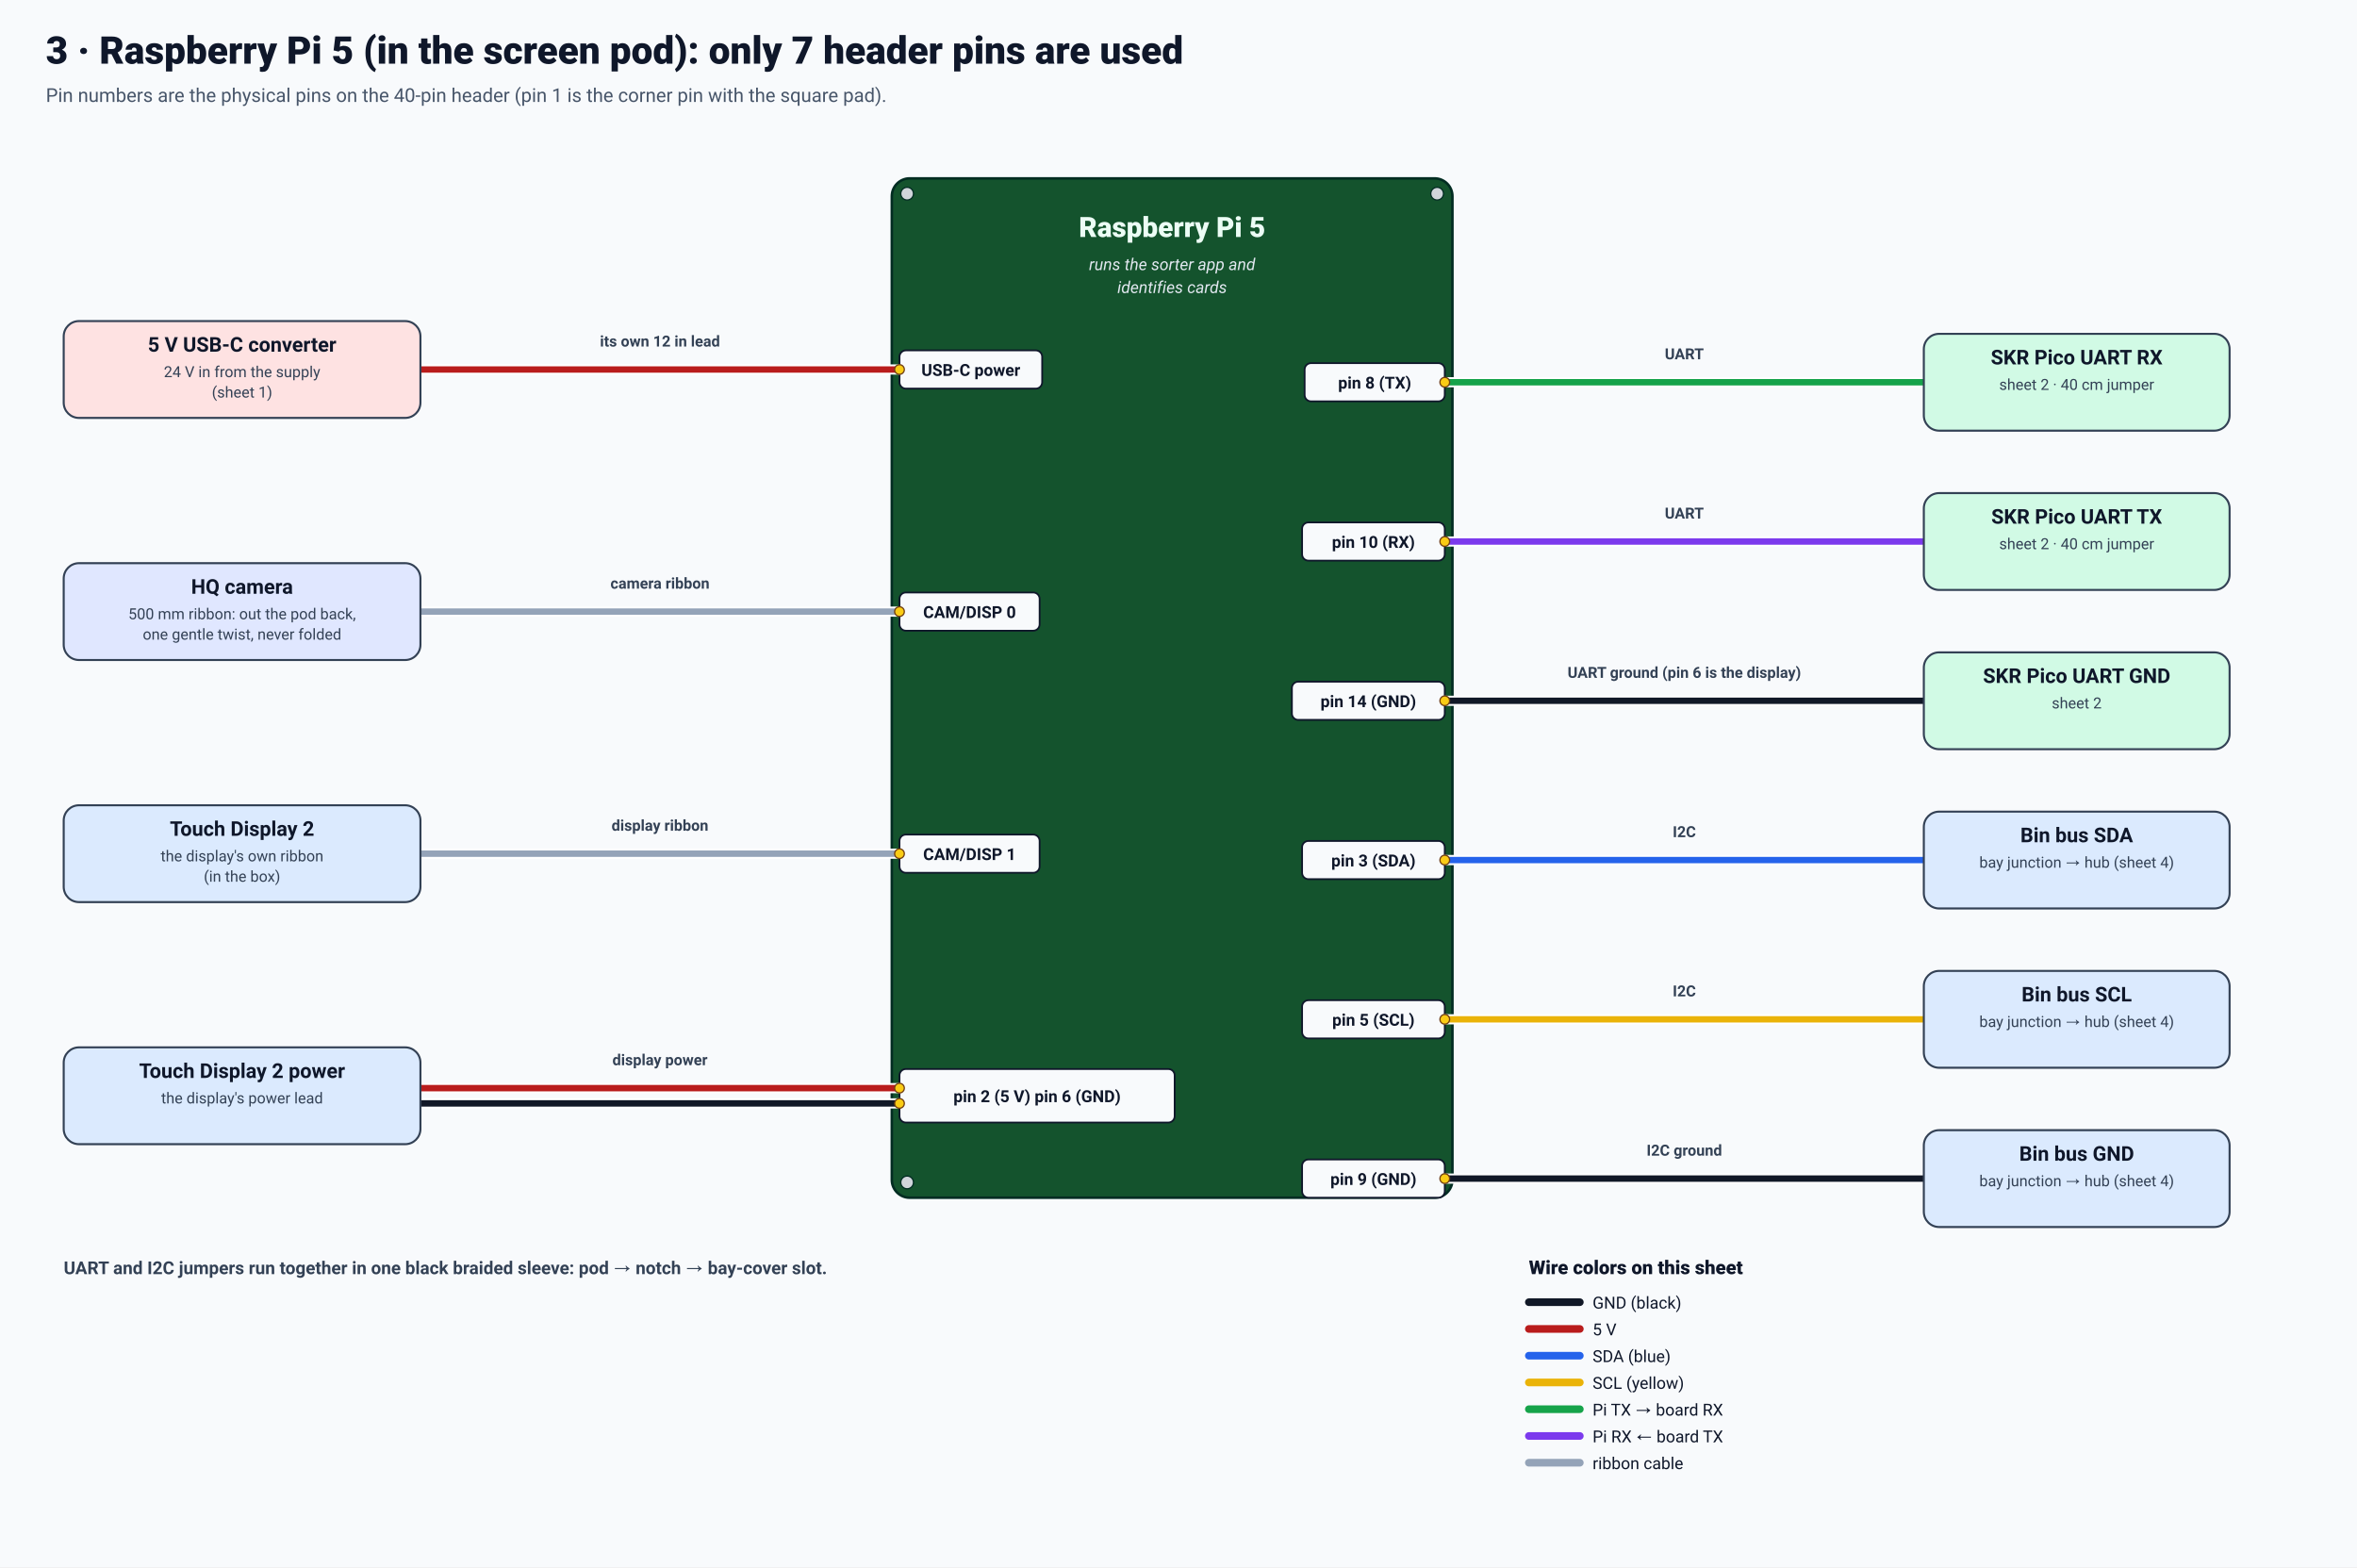
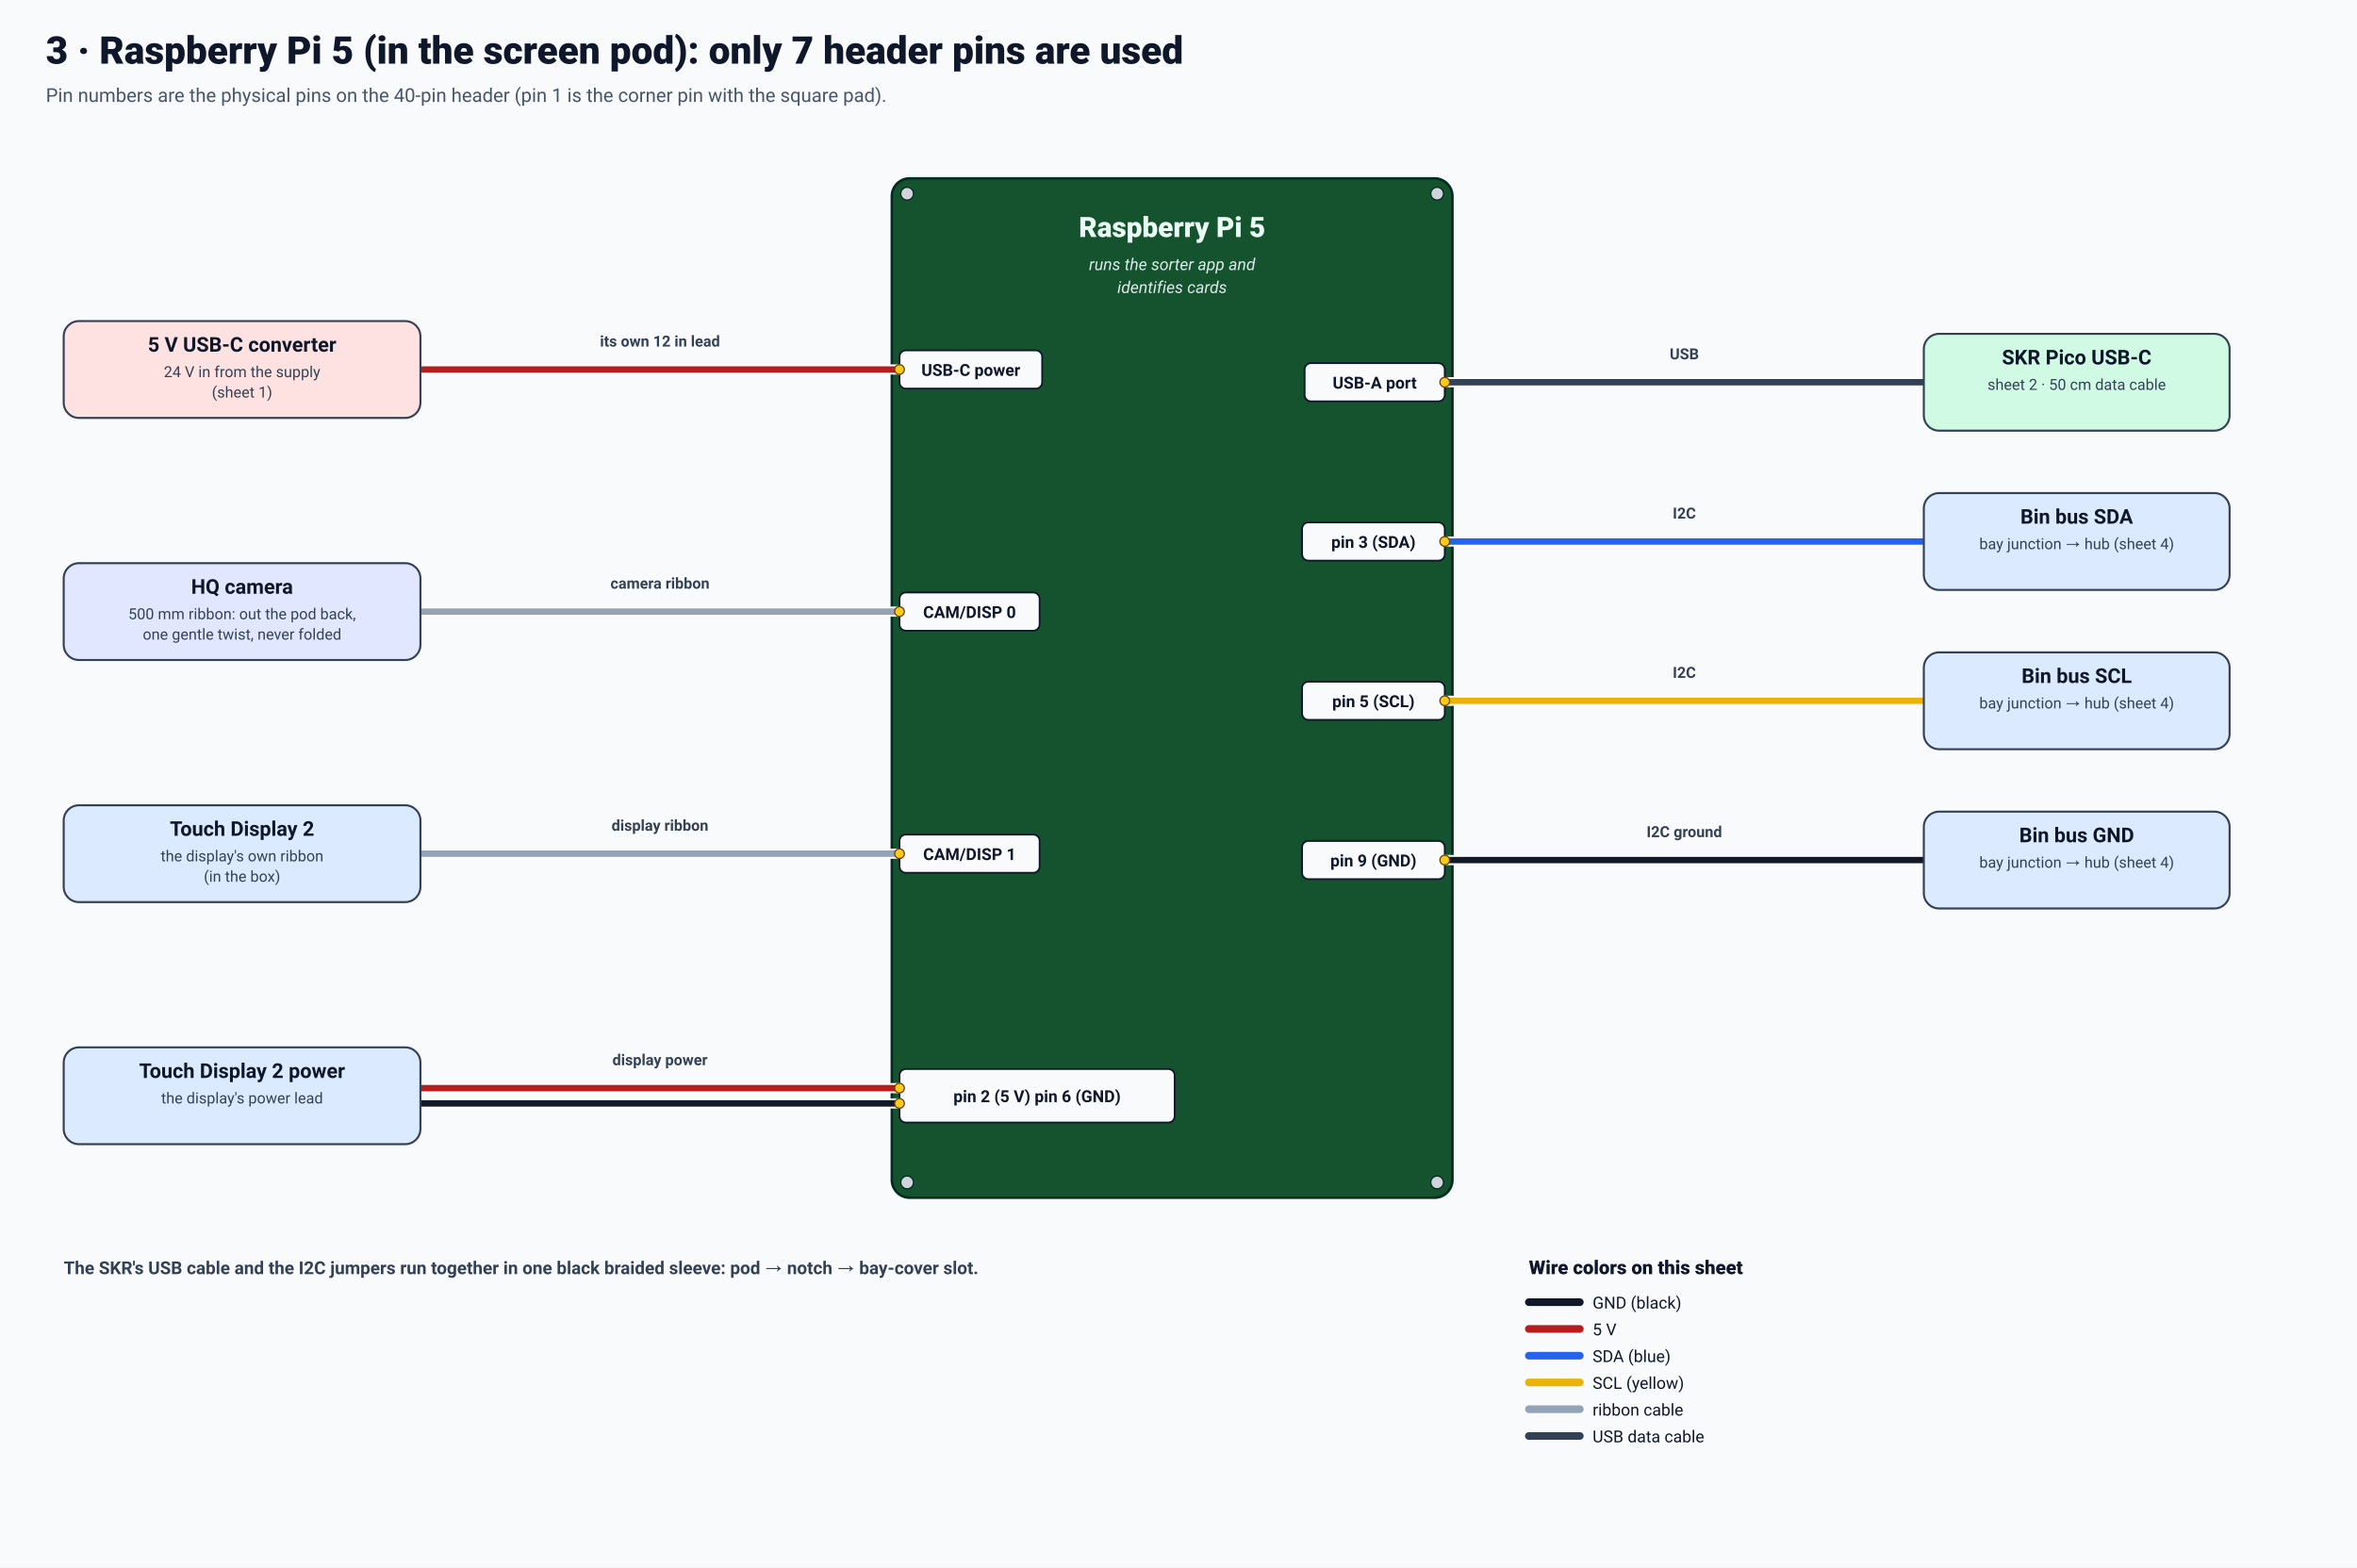
<svg xmlns="http://www.w3.org/2000/svg" width="1850" height="1230" viewBox="0 0 1850 1230" font-family="Segoe UI, Roboto, Helvetica, Arial, sans-serif">
  <rect width="1850" height="1230" fill="#f8fafc" />
  <text x="36.0" y="50.0" font-size="30" font-weight="800" fill="#0f172a" text-anchor="start">3 · Raspberry Pi 5 (in the screen pod): only 7 header pins are used</text>
  <text x="36.0" y="80.0" font-size="15" font-weight="400" fill="#475569" text-anchor="start">Pin numbers are the physical pins on the 40-pin header (pin 1 is the corner pin with the square pad).</text>
  <rect x="700" y="140" width="440" height="800" rx="14" fill="#14532d" stroke="#022c22" stroke-width="2" />
  <circle cx="712" cy="152" r="5" fill="#d1d5db" stroke="#022c22" />
  <circle cx="1128" cy="152" r="5" fill="#d1d5db" stroke="#022c22" />
  <circle cx="712" cy="928" r="5" fill="#d1d5db" stroke="#022c22" />
  <circle cx="1128" cy="928" r="5" fill="#d1d5db" stroke="#022c22" />
  <text x="920.0" y="186.0" font-size="22" font-weight="800" fill="#ecfdf5" text-anchor="middle">Raspberry Pi 5</text>
  <text x="920.0" y="212.0" font-size="13" font-weight="400" fill="#e2e8f0" text-anchor="middle" font-style="italic">runs the sorter app and</text>
  <text x="920.0" y="230.0" font-size="13" font-weight="400" fill="#e2e8f0" text-anchor="middle" font-style="italic">identifies cards</text>
  <rect x="706" y="275.0" width="112.0" height="30" rx="5" fill="#f8fafc" stroke="#0f172a" stroke-width="1.4" />
  <text x="762.0" y="295.0" font-size="13" font-weight="700" fill="#0f172a" text-anchor="middle">USB-C power</text>
  <path d="M706,290.0 L330,290.0" stroke="#fff" stroke-width="8" stroke-linecap="round" />
  <path d="M706,290.0 L330,290.0" stroke="#b91c1c" stroke-width="5" stroke-linecap="round" />
  <circle cx="706" cy="290.0" r="3.8" fill="#facc15" stroke="#713f12" />
  <text x="518.0" y="272.0" font-size="12" font-weight="600" fill="#334155" text-anchor="middle">its own 12 in lead</text>
  <rect x="50" y="252" width="280" height="76" rx="12" fill="#fee2e2" stroke="#334155" stroke-width="1.6" />
  <text x="190.0" y="276.0" font-size="16" font-weight="700" fill="#0f172a" text-anchor="middle">5 V USB-C converter</text>
  <text x="190.0" y="296.0" font-size="12" font-weight="400" fill="#334155" text-anchor="middle">24 V in from the supply</text>
  <text x="190.0" y="312.0" font-size="12" font-weight="400" fill="#334155" text-anchor="middle">(sheet 1)</text>
  <rect x="706" y="465.0" width="110" height="30" rx="5" fill="#f8fafc" stroke="#0f172a" stroke-width="1.4" />
  <text x="761.0" y="485.0" font-size="13" font-weight="700" fill="#0f172a" text-anchor="middle">CAM/DISP 0</text>
  <path d="M706,480.0 L330,480.0" stroke="#fff" stroke-width="8" stroke-linecap="round" />
  <path d="M706,480.0 L330,480.0" stroke="#94a3b8" stroke-width="5" stroke-linecap="round" />
  <circle cx="706" cy="480.0" r="3.8" fill="#facc15" stroke="#713f12" />
  <text x="518.0" y="462.0" font-size="12" font-weight="600" fill="#334155" text-anchor="middle">camera ribbon</text>
  <rect x="50" y="442" width="280" height="76" rx="12" fill="#e0e7ff" stroke="#334155" stroke-width="1.6" />
  <text x="190.0" y="466.0" font-size="16" font-weight="700" fill="#0f172a" text-anchor="middle">HQ camera</text>
  <text x="190.0" y="486.0" font-size="12" font-weight="400" fill="#334155" text-anchor="middle">500 mm ribbon: out the pod back,</text>
  <text x="190.0" y="502.0" font-size="12" font-weight="400" fill="#334155" text-anchor="middle">one gentle twist, never folded</text>
  <rect x="706" y="655.0" width="110" height="30" rx="5" fill="#f8fafc" stroke="#0f172a" stroke-width="1.4" />
  <text x="761.0" y="675.0" font-size="13" font-weight="700" fill="#0f172a" text-anchor="middle">CAM/DISP 1</text>
  <path d="M706,670.0 L330,670.0" stroke="#fff" stroke-width="8" stroke-linecap="round" />
  <path d="M706,670.0 L330,670.0" stroke="#94a3b8" stroke-width="5" stroke-linecap="round" />
  <circle cx="706" cy="670.0" r="3.8" fill="#facc15" stroke="#713f12" />
  <text x="518.0" y="652.0" font-size="12" font-weight="600" fill="#334155" text-anchor="middle">display ribbon</text>
  <rect x="50" y="632" width="280" height="76" rx="12" fill="#dbeafe" stroke="#334155" stroke-width="1.6" />
  <text x="190.0" y="656.0" font-size="16" font-weight="700" fill="#0f172a" text-anchor="middle">Touch Display 2</text>
  <text x="190.0" y="676.0" font-size="12" font-weight="400" fill="#334155" text-anchor="middle">the display's own ribbon</text>
  <text x="190.0" y="692.0" font-size="12" font-weight="400" fill="#334155" text-anchor="middle">(in the box)</text>
  <rect x="706" y="839.0" width="216.0" height="42" rx="5" fill="#f8fafc" stroke="#0f172a" stroke-width="1.4" />
  <text x="814.0" y="865.0" font-size="13" font-weight="700" fill="#0f172a" text-anchor="middle">pin 2 (5 V)  pin 6 (GND)</text>
  <path d="M706,854.0 L330,854.0" stroke="#fff" stroke-width="8" stroke-linecap="round" />
  <path d="M706,854.0 L330,854.0" stroke="#b91c1c" stroke-width="5" stroke-linecap="round" />
  <circle cx="706" cy="854.0" r="3.8" fill="#facc15" stroke="#713f12" />
  <path d="M706,866.0 L330,866.0" stroke="#fff" stroke-width="8" stroke-linecap="round" />
  <path d="M706,866.0 L330,866.0" stroke="#111827" stroke-width="5" stroke-linecap="round" />
  <circle cx="706" cy="866.0" r="3.8" fill="#facc15" stroke="#713f12" />
  <text x="518.0" y="836.0" font-size="12" font-weight="600" fill="#334155" text-anchor="middle">display power</text>
  <rect x="50" y="822" width="280" height="76" rx="12" fill="#dbeafe" stroke="#334155" stroke-width="1.6" />
  <text x="190.0" y="846.0" font-size="16" font-weight="700" fill="#0f172a" text-anchor="middle">Touch Display 2 power</text>
  <text x="190.0" y="866.0" font-size="12" font-weight="400" fill="#334155" text-anchor="middle">the display's power lead</text>
  <rect x="1024" y="285.0" width="110" height="30" rx="5" fill="#f8fafc" stroke="#0f172a" stroke-width="1.4" />
-   <text x="1079.0" y="305.0" font-size="13" font-weight="700" fill="#0f172a" text-anchor="middle">pin 8 (TX)</text>
+   <text x="1079.0" y="305.0" font-size="13" font-weight="700" fill="#0f172a" text-anchor="middle">USB-A port</text>
  <path d="M1134,300.0 L1510,300.0" stroke="#fff" stroke-width="8" stroke-linecap="round" />
-   <path d="M1134,300.0 L1510,300.0" stroke="#16a34a" stroke-width="5" stroke-linecap="round" />
+   <path d="M1134,300.0 L1510,300.0" stroke="#334155" stroke-width="5" stroke-linecap="round" />
  <circle cx="1134" cy="300.0" r="3.8" fill="#facc15" stroke="#713f12" />
-   <text x="1322.0" y="282.0" font-size="12" font-weight="600" fill="#334155" text-anchor="middle">UART</text>
+   <text x="1322.0" y="282.0" font-size="12" font-weight="600" fill="#334155" text-anchor="middle">USB</text>
  <rect x="1510" y="262" width="240" height="76" rx="12" fill="#d1fae5" stroke="#334155" stroke-width="1.6" />
-   <text x="1630.0" y="286.0" font-size="16" font-weight="700" fill="#0f172a" text-anchor="middle">SKR Pico UART RX</text>
-   <text x="1630.0" y="306.0" font-size="12" font-weight="400" fill="#334155" text-anchor="middle">sheet 2 · 40 cm jumper</text>
+   <text x="1630.0" y="286.0" font-size="16" font-weight="700" fill="#0f172a" text-anchor="middle">SKR Pico USB-C</text>
+   <text x="1630.0" y="306.0" font-size="12" font-weight="400" fill="#334155" text-anchor="middle">sheet 2 · 50 cm data cable</text>
  <rect x="1022.0" y="410.0" width="112.0" height="30" rx="5" fill="#f8fafc" stroke="#0f172a" stroke-width="1.4" />
-   <text x="1078.0" y="430.0" font-size="13" font-weight="700" fill="#0f172a" text-anchor="middle">pin 10 (RX)</text>
+   <text x="1078.0" y="430.0" font-size="13" font-weight="700" fill="#0f172a" text-anchor="middle">pin 3 (SDA)</text>
  <path d="M1134.0,425.0 L1510,425.0" stroke="#fff" stroke-width="8" stroke-linecap="round" />
-   <path d="M1134.0,425.0 L1510,425.0" stroke="#7c3aed" stroke-width="5" stroke-linecap="round" />
+   <path d="M1134.0,425.0 L1510,425.0" stroke="#2563eb" stroke-width="5" stroke-linecap="round" />
  <circle cx="1134.0" cy="425.0" r="3.8" fill="#facc15" stroke="#713f12" />
-   <text x="1322.0" y="407.0" font-size="12" font-weight="600" fill="#334155" text-anchor="middle">UART</text>
-   <rect x="1510" y="387" width="240" height="76" rx="12" fill="#d1fae5" stroke="#334155" stroke-width="1.6" />
-   <text x="1630.0" y="411.0" font-size="16" font-weight="700" fill="#0f172a" text-anchor="middle">SKR Pico UART TX</text>
-   <text x="1630.0" y="431.0" font-size="12" font-weight="400" fill="#334155" text-anchor="middle">sheet 2 · 40 cm jumper</text>
-   <rect x="1014.0" y="535.0" width="120.0" height="30" rx="5" fill="#f8fafc" stroke="#0f172a" stroke-width="1.4" />
-   <text x="1074.0" y="555.0" font-size="13" font-weight="700" fill="#0f172a" text-anchor="middle">pin 14 (GND)</text>
+   <text x="1322.0" y="407.0" font-size="12" font-weight="600" fill="#334155" text-anchor="middle">I2C</text>
+   <rect x="1510" y="387" width="240" height="76" rx="12" fill="#dbeafe" stroke="#334155" stroke-width="1.6" />
+   <text x="1630.0" y="411.0" font-size="16" font-weight="700" fill="#0f172a" text-anchor="middle">Bin bus SDA</text>
+   <text x="1630.0" y="431.0" font-size="12" font-weight="400" fill="#334155" text-anchor="middle">bay junction → hub (sheet 4)</text>
+   <rect x="1022.0" y="535.0" width="112.0" height="30" rx="5" fill="#f8fafc" stroke="#0f172a" stroke-width="1.4" />
+   <text x="1078.0" y="555.0" font-size="13" font-weight="700" fill="#0f172a" text-anchor="middle">pin 5 (SCL)</text>
  <path d="M1134.0,550.0 L1510,550.0" stroke="#fff" stroke-width="8" stroke-linecap="round" />
-   <path d="M1134.0,550.0 L1510,550.0" stroke="#111827" stroke-width="5" stroke-linecap="round" />
+   <path d="M1134.0,550.0 L1510,550.0" stroke="#eab308" stroke-width="5" stroke-linecap="round" />
  <circle cx="1134.0" cy="550.0" r="3.8" fill="#facc15" stroke="#713f12" />
-   <text x="1322.0" y="532.0" font-size="12" font-weight="600" fill="#334155" text-anchor="middle">UART ground (pin 6 is the display)</text>
-   <rect x="1510" y="512" width="240" height="76" rx="12" fill="#d1fae5" stroke="#334155" stroke-width="1.6" />
-   <text x="1630.0" y="536.0" font-size="16" font-weight="700" fill="#0f172a" text-anchor="middle">SKR Pico UART GND</text>
-   <text x="1630.0" y="556.0" font-size="12" font-weight="400" fill="#334155" text-anchor="middle">sheet 2</text>
+   <text x="1322.0" y="532.0" font-size="12" font-weight="600" fill="#334155" text-anchor="middle">I2C</text>
+   <rect x="1510" y="512" width="240" height="76" rx="12" fill="#dbeafe" stroke="#334155" stroke-width="1.6" />
+   <text x="1630.0" y="536.0" font-size="16" font-weight="700" fill="#0f172a" text-anchor="middle">Bin bus SCL</text>
+   <text x="1630.0" y="556.0" font-size="12" font-weight="400" fill="#334155" text-anchor="middle">bay junction → hub (sheet 4)</text>
  <rect x="1022.0" y="660.0" width="112.0" height="30" rx="5" fill="#f8fafc" stroke="#0f172a" stroke-width="1.4" />
-   <text x="1078.0" y="680.0" font-size="13" font-weight="700" fill="#0f172a" text-anchor="middle">pin 3 (SDA)</text>
+   <text x="1078.0" y="680.0" font-size="13" font-weight="700" fill="#0f172a" text-anchor="middle">pin 9 (GND)</text>
  <path d="M1134.0,675.0 L1510,675.0" stroke="#fff" stroke-width="8" stroke-linecap="round" />
-   <path d="M1134.0,675.0 L1510,675.0" stroke="#2563eb" stroke-width="5" stroke-linecap="round" />
+   <path d="M1134.0,675.0 L1510,675.0" stroke="#111827" stroke-width="5" stroke-linecap="round" />
  <circle cx="1134.0" cy="675.0" r="3.8" fill="#facc15" stroke="#713f12" />
-   <text x="1322.0" y="657.0" font-size="12" font-weight="600" fill="#334155" text-anchor="middle">I2C</text>
+   <text x="1322.0" y="657.0" font-size="12" font-weight="600" fill="#334155" text-anchor="middle">I2C ground</text>
  <rect x="1510" y="637" width="240" height="76" rx="12" fill="#dbeafe" stroke="#334155" stroke-width="1.6" />
-   <text x="1630.0" y="661.0" font-size="16" font-weight="700" fill="#0f172a" text-anchor="middle">Bin bus SDA</text>
+   <text x="1630.0" y="661.0" font-size="16" font-weight="700" fill="#0f172a" text-anchor="middle">Bin bus GND</text>
  <text x="1630.0" y="681.0" font-size="12" font-weight="400" fill="#334155" text-anchor="middle">bay junction → hub (sheet 4)</text>
-   <rect x="1022.0" y="785.0" width="112.0" height="30" rx="5" fill="#f8fafc" stroke="#0f172a" stroke-width="1.4" />
-   <text x="1078.0" y="805.0" font-size="13" font-weight="700" fill="#0f172a" text-anchor="middle">pin 5 (SCL)</text>
-   <path d="M1134.0,800.0 L1510,800.0" stroke="#fff" stroke-width="8" stroke-linecap="round" />
-   <path d="M1134.0,800.0 L1510,800.0" stroke="#eab308" stroke-width="5" stroke-linecap="round" />
-   <circle cx="1134.0" cy="800.0" r="3.8" fill="#facc15" stroke="#713f12" />
-   <text x="1322.0" y="782.0" font-size="12" font-weight="600" fill="#334155" text-anchor="middle">I2C</text>
-   <rect x="1510" y="762" width="240" height="76" rx="12" fill="#dbeafe" stroke="#334155" stroke-width="1.6" />
-   <text x="1630.0" y="786.0" font-size="16" font-weight="700" fill="#0f172a" text-anchor="middle">Bin bus SCL</text>
-   <text x="1630.0" y="806.0" font-size="12" font-weight="400" fill="#334155" text-anchor="middle">bay junction → hub (sheet 4)</text>
-   <rect x="1022.0" y="910.0" width="112.0" height="30" rx="5" fill="#f8fafc" stroke="#0f172a" stroke-width="1.4" />
-   <text x="1078.0" y="930.0" font-size="13" font-weight="700" fill="#0f172a" text-anchor="middle">pin 9 (GND)</text>
-   <path d="M1134.0,925.0 L1510,925.0" stroke="#fff" stroke-width="8" stroke-linecap="round" />
-   <path d="M1134.0,925.0 L1510,925.0" stroke="#111827" stroke-width="5" stroke-linecap="round" />
-   <circle cx="1134.0" cy="925.0" r="3.8" fill="#facc15" stroke="#713f12" />
-   <text x="1322.0" y="907.0" font-size="12" font-weight="600" fill="#334155" text-anchor="middle">I2C ground</text>
-   <rect x="1510" y="887" width="240" height="76" rx="12" fill="#dbeafe" stroke="#334155" stroke-width="1.6" />
-   <text x="1630.0" y="911.0" font-size="16" font-weight="700" fill="#0f172a" text-anchor="middle">Bin bus GND</text>
-   <text x="1630.0" y="931.0" font-size="12" font-weight="400" fill="#334155" text-anchor="middle">bay junction → hub (sheet 4)</text>
-   <text x="50.0" y="1000.0" font-size="14" font-weight="600" fill="#334155" text-anchor="start">UART and I2C jumpers run together in one black braided sleeve: pod → notch → bay-cover slot.</text>
+   <text x="50.0" y="1000.0" font-size="14" font-weight="600" fill="#334155" text-anchor="start">The SKR's USB cable and the I2C jumpers run together in one black braided sleeve: pod → notch → bay-cover slot.</text>
  <text x="1200.0" y="1000.0" font-size="15" font-weight="800" fill="#0f172a" text-anchor="start">Wire colors on this sheet</text>
  <path d="M1200,1022 L1240,1022" stroke="#111827" stroke-width="6" stroke-linecap="round" />
  <text x="1250.0" y="1027.0" font-size="13" font-weight="400" fill="#0f172a" text-anchor="start">GND (black)</text>
  <path d="M1200,1043 L1240,1043" stroke="#b91c1c" stroke-width="6" stroke-linecap="round" />
  <text x="1250.0" y="1048.0" font-size="13" font-weight="400" fill="#0f172a" text-anchor="start">5 V</text>
  <path d="M1200,1064 L1240,1064" stroke="#2563eb" stroke-width="6" stroke-linecap="round" />
  <text x="1250.0" y="1069.0" font-size="13" font-weight="400" fill="#0f172a" text-anchor="start">SDA (blue)</text>
  <path d="M1200,1085 L1240,1085" stroke="#eab308" stroke-width="6" stroke-linecap="round" />
  <text x="1250.0" y="1090.0" font-size="13" font-weight="400" fill="#0f172a" text-anchor="start">SCL (yellow)</text>
-   <path d="M1200,1106 L1240,1106" stroke="#16a34a" stroke-width="6" stroke-linecap="round" />
-   <text x="1250.0" y="1111.0" font-size="13" font-weight="400" fill="#0f172a" text-anchor="start">Pi TX → board RX</text>
-   <path d="M1200,1127 L1240,1127" stroke="#7c3aed" stroke-width="6" stroke-linecap="round" />
-   <text x="1250.0" y="1132.0" font-size="13" font-weight="400" fill="#0f172a" text-anchor="start">Pi RX ← board TX</text>
-   <path d="M1200,1148 L1240,1148" stroke="#94a3b8" stroke-width="6" stroke-linecap="round" />
-   <text x="1250.0" y="1153.0" font-size="13" font-weight="400" fill="#0f172a" text-anchor="start">ribbon cable</text>
+   <path d="M1200,1106 L1240,1106" stroke="#94a3b8" stroke-width="6" stroke-linecap="round" />
+   <text x="1250.0" y="1111.0" font-size="13" font-weight="400" fill="#0f172a" text-anchor="start">ribbon cable</text>
+   <path d="M1200,1127 L1240,1127" stroke="#334155" stroke-width="6" stroke-linecap="round" />
+   <text x="1250.0" y="1132.0" font-size="13" font-weight="400" fill="#0f172a" text-anchor="start">USB data cable</text>
</svg>
